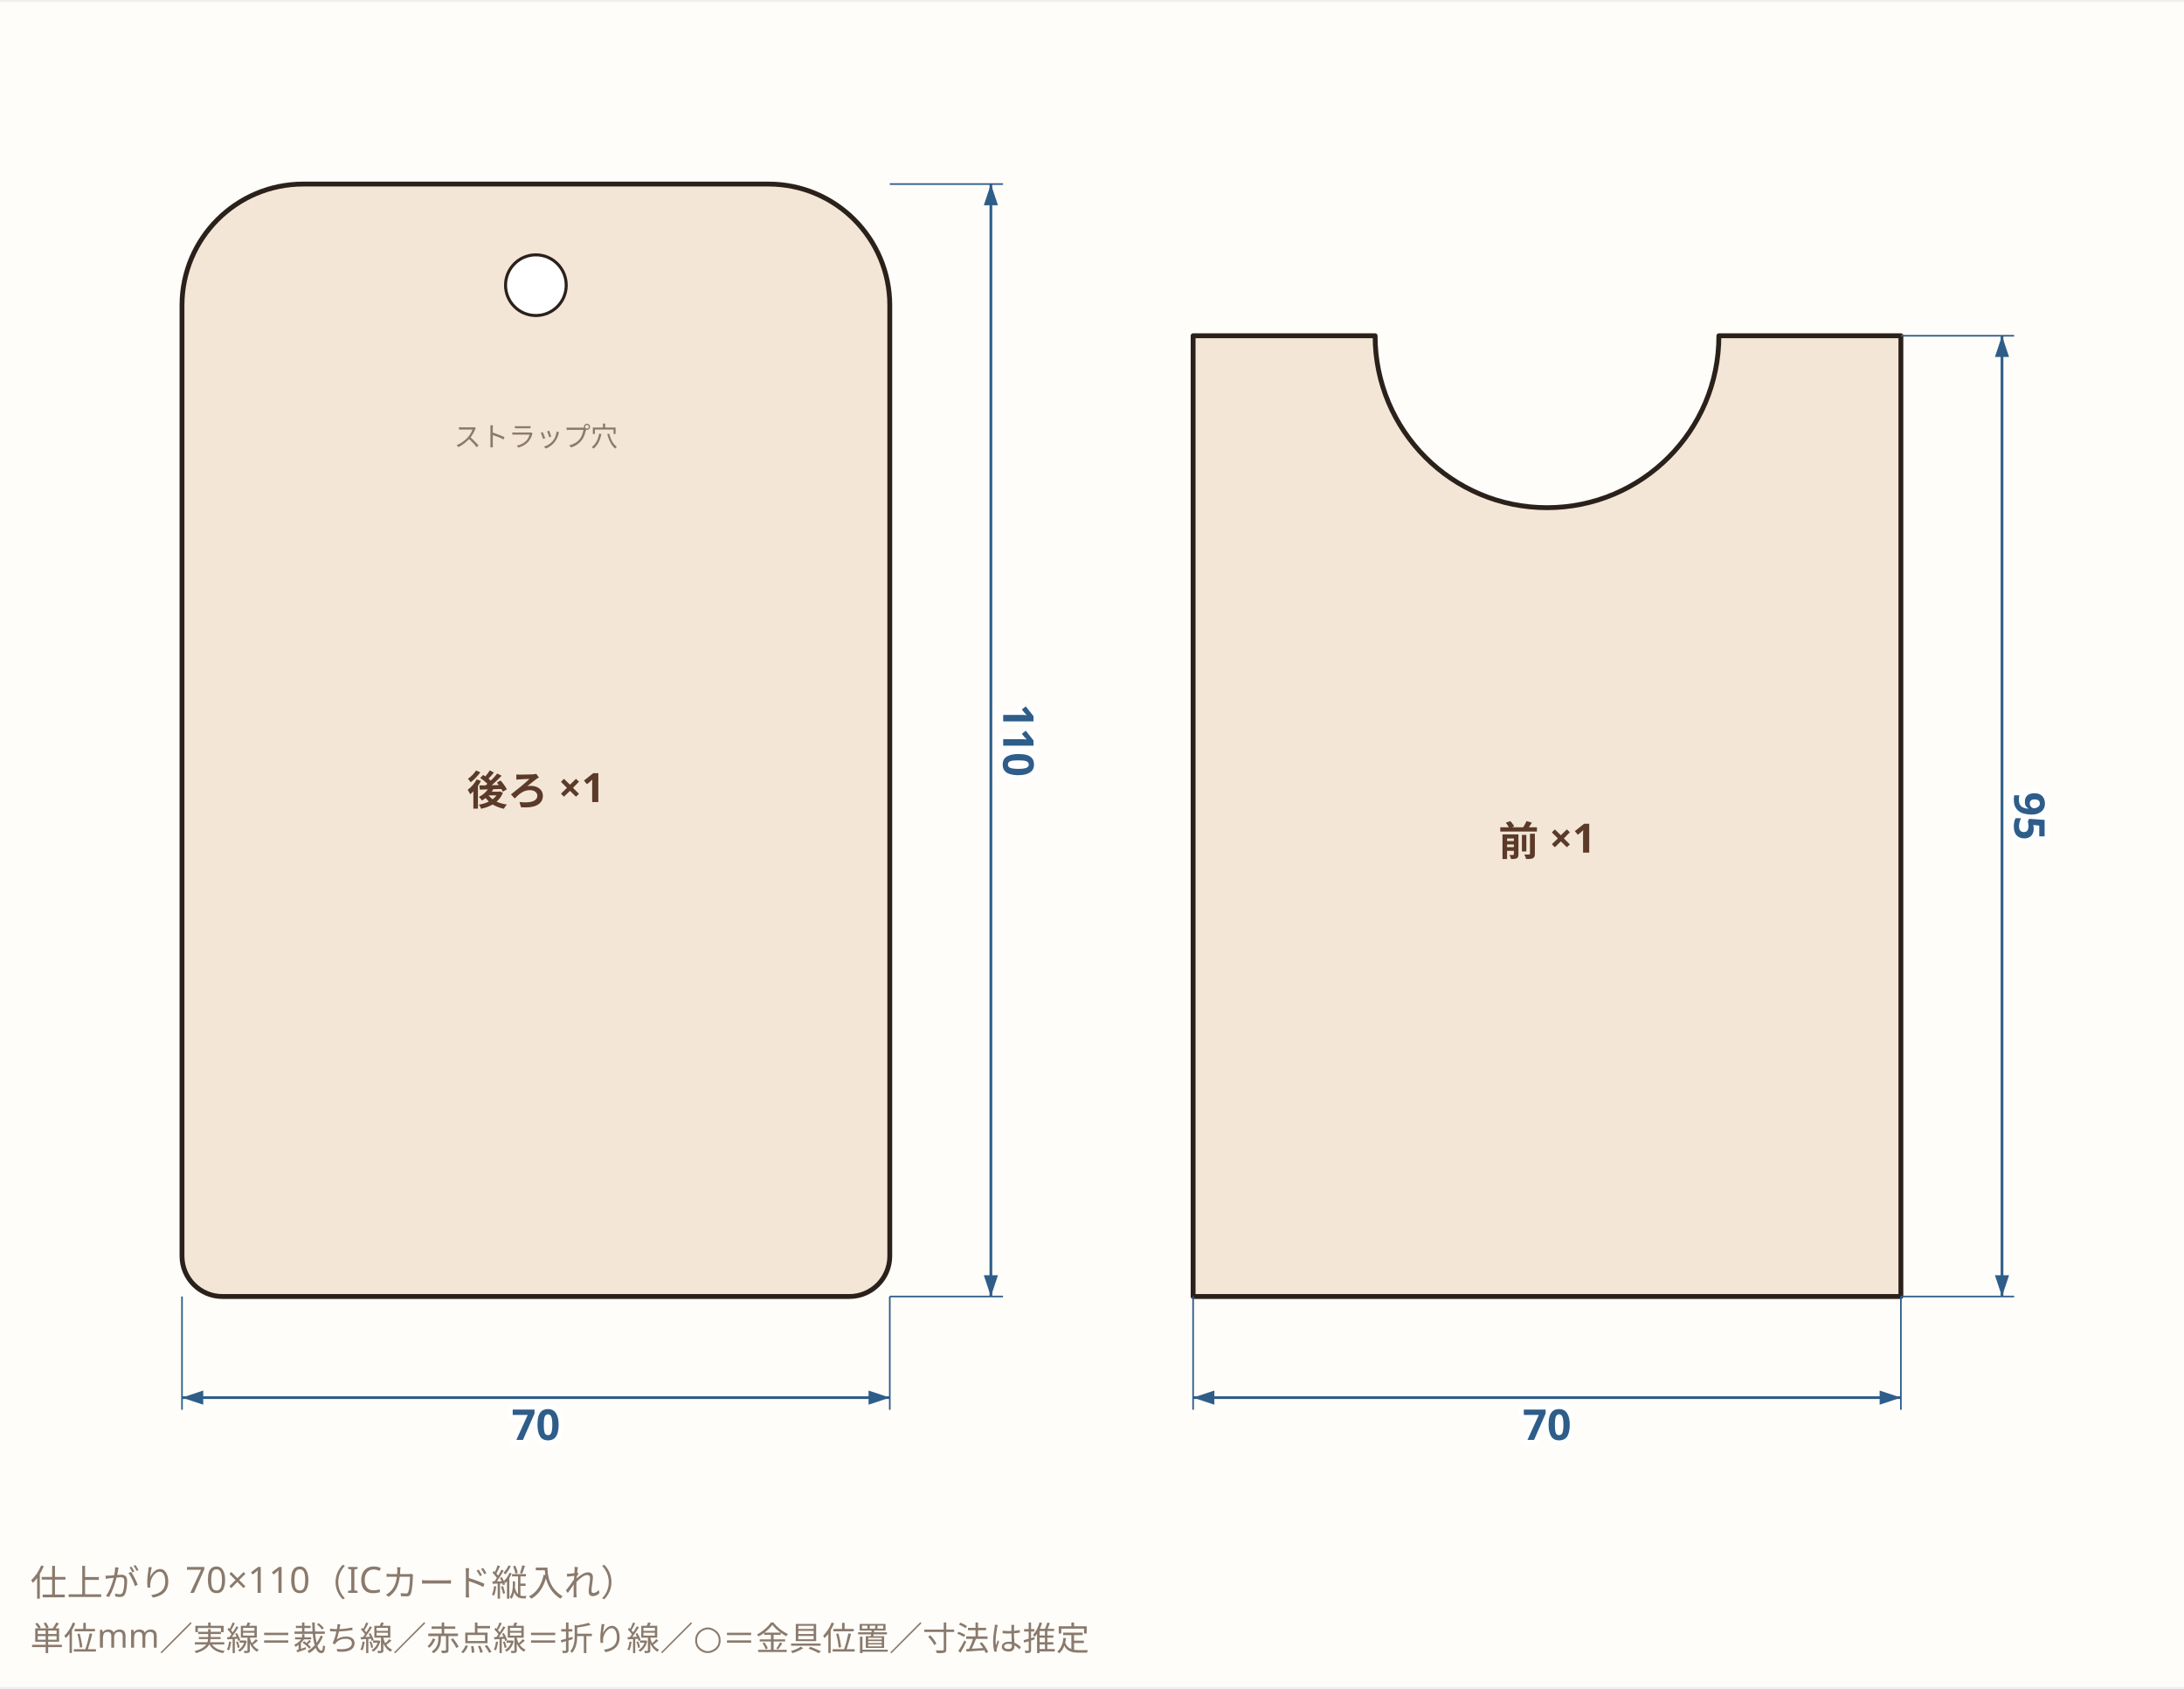
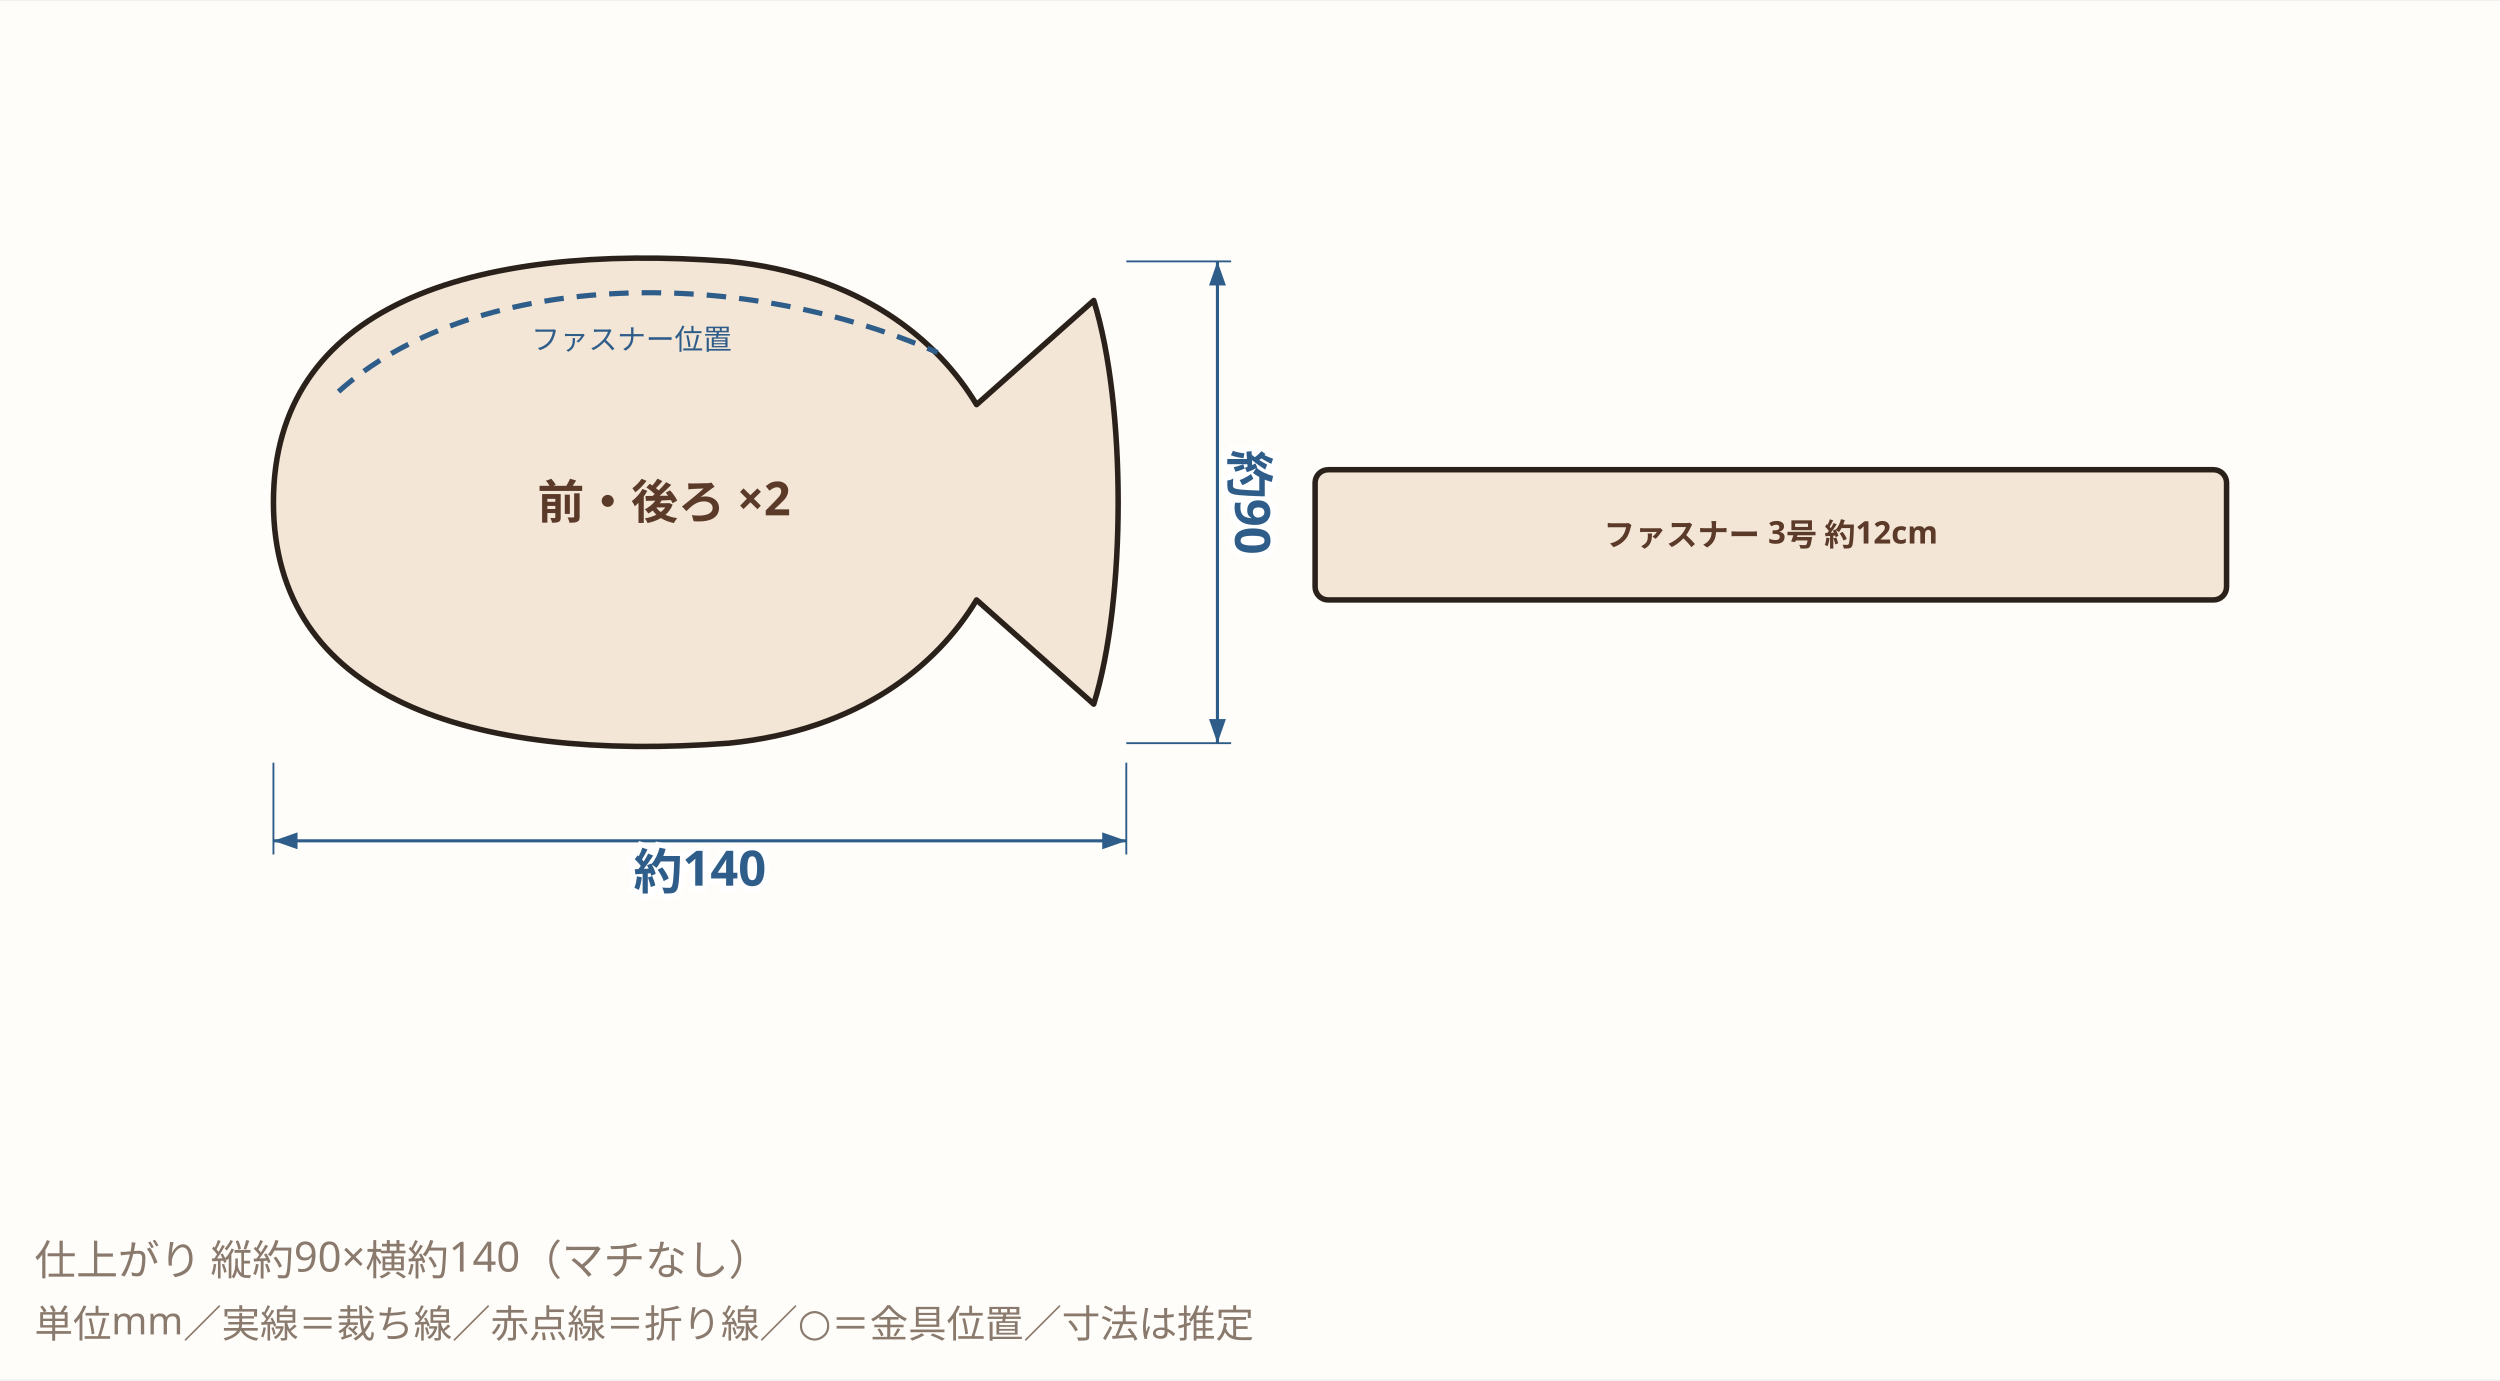
- <svg xmlns="http://www.w3.org/2000/svg" viewBox="-18.0 -18.0 216.0 166.6" width="216" height="167">
-   <rect x="-18.0" y="-18.0" width="216.0" height="166.6" fill="#fffdf9" />
-   <path d="M12,0 L58,0 A12,12 0 0 1 70,12 L70,106 A4,4 0 0 1 66,110 L4,110 A4,4 0 0 1 0,106 L0,12 A12,12 0 0 1 12,0 Z" fill="#f3e6d6" stroke="#2b211b" stroke-width="0.48" stroke-linejoin="round" />
-   <circle cx="35" cy="10" r="3" fill="#fff" stroke="#2b211b" stroke-width="0.30" />
-   <text x="35.0" y="60.0" font-size="4.0" fill="#5b3a29" text-anchor="middle" dominant-baseline="middle" font-weight="700" font-family="sans-serif">後ろ ×1</text>
-   <path d="M100,15 L118,15 A17,17 0 0 0 152,15 L170,15 L170,110 L100,110 Z" fill="#f3e6d6" stroke="#2b211b" stroke-width="0.48" stroke-linejoin="round" />
-   <text x="135.0" y="65.0" font-size="4.0" fill="#5b3a29" text-anchor="middle" dominant-baseline="middle" font-weight="700" font-family="sans-serif">前 ×1</text>
-   <line x1="0.0" y1="110.0" x2="0.0" y2="121.2" stroke="#2f5d8a" stroke-width="0.16" />
-   <line x1="70.0" y1="110.0" x2="70.0" y2="121.2" stroke="#2f5d8a" stroke-width="0.16" />
-   <line x1="0.0" y1="120.0" x2="70.0" y2="120.0" stroke="#2f5d8a" stroke-width="0.27" />
-   <path d="M0.0,120.0 L2.1,120.7 L2.1,119.3 Z" fill="#2f5d8a" />
-   <path d="M70.0,120.0 L67.9,120.7 L67.9,119.3 Z" fill="#2f5d8a" />
-   <text x="35.0" y="122.7" font-size="4.2" fill="#2f5d8a" text-anchor="middle" dominant-baseline="middle" font-family="sans-serif" font-weight="700" transform="rotate(0.0 35.0 122.7)" paint-order="stroke" stroke="#fff" stroke-width="0.9">70</text>
-   <line x1="70.0" y1="0.0" x2="81.2" y2="0.0" stroke="#2f5d8a" stroke-width="0.16" />
-   <line x1="70.0" y1="110.0" x2="81.2" y2="110.0" stroke="#2f5d8a" stroke-width="0.16" />
-   <line x1="80.0" y1="0.0" x2="80.0" y2="110.0" stroke="#2f5d8a" stroke-width="0.27" />
-   <path d="M80.0,0.0 L79.3,2.1 L80.7,2.1 Z" fill="#2f5d8a" />
-   <path d="M80.0,110.0 L79.3,107.9 L80.7,107.9 Z" fill="#2f5d8a" />
-   <text x="82.7" y="55.0" font-size="4.2" fill="#2f5d8a" text-anchor="middle" dominant-baseline="middle" font-family="sans-serif" font-weight="700" transform="rotate(90.0 82.7 55.0)" paint-order="stroke" stroke="#fff" stroke-width="0.9">110</text>
-   <line x1="100.0" y1="110.0" x2="100.0" y2="121.2" stroke="#2f5d8a" stroke-width="0.16" />
-   <line x1="170.0" y1="110.0" x2="170.0" y2="121.2" stroke="#2f5d8a" stroke-width="0.16" />
-   <line x1="100.0" y1="120.0" x2="170.0" y2="120.0" stroke="#2f5d8a" stroke-width="0.27" />
-   <path d="M100.0,120.0 L102.1,120.7 L102.1,119.3 Z" fill="#2f5d8a" />
-   <path d="M170.0,120.0 L167.9,120.7 L167.9,119.3 Z" fill="#2f5d8a" />
-   <text x="135.0" y="122.7" font-size="4.2" fill="#2f5d8a" text-anchor="middle" dominant-baseline="middle" font-family="sans-serif" font-weight="700" transform="rotate(0.0 135.0 122.7)" paint-order="stroke" stroke="#fff" stroke-width="0.9">70</text>
-   <line x1="170.0" y1="15.0" x2="181.2" y2="15.0" stroke="#2f5d8a" stroke-width="0.16" />
-   <line x1="170.0" y1="110.0" x2="181.2" y2="110.0" stroke="#2f5d8a" stroke-width="0.16" />
-   <line x1="180.0" y1="15.0" x2="180.0" y2="110.0" stroke="#2f5d8a" stroke-width="0.27" />
-   <path d="M180.0,15.0 L179.3,17.1 L180.7,17.1 Z" fill="#2f5d8a" />
-   <path d="M180.0,110.0 L179.3,107.9 L180.7,107.9 Z" fill="#2f5d8a" />
-   <text x="182.7" y="62.5" font-size="4.2" fill="#2f5d8a" text-anchor="middle" dominant-baseline="middle" font-family="sans-serif" font-weight="700" transform="rotate(90.0 182.7 62.5)" paint-order="stroke" stroke="#fff" stroke-width="0.9">95</text>
-   <text x="35.0" y="25.0" font-size="2.7" fill="#8a7a6d" text-anchor="middle" dominant-baseline="middle" font-weight="400" font-family="sans-serif">ストラップ穴</text>
-   <text x="-15.0" y="139.6" font-size="3.6" fill="#8a7a6d" font-family="sans-serif">仕上がり 70×110（ICカード縦入れ）</text>
-   <text x="-15.0" y="145.0" font-size="3.3" fill="#8a7a6d" font-family="sans-serif">単位mm／実線＝裁ち線／赤点線＝折り線／○＝金具位置／寸法は推定</text>
+ <svg xmlns="http://www.w3.org/2000/svg" viewBox="-32.0 -32.0 384.0 211.7" width="384" height="212">
+   <rect x="-32.0" y="-32.0" width="384.0" height="211.733" fill="#fffdf9" />
+   <path d="M10,45 C10,15 40,5 80,8 C100,10 112,20 118,30 L136,14 C141,30 141,60 136,76 L118,60 C112,70 100,80 80,82 C40,85 10,75 10,45 Z" fill="#f3e6d6" stroke="#2b211b" stroke-width="0.85" stroke-linejoin="round" />
+   <text x="70.0" y="45.0" font-size="7.2" fill="#5b3a29" text-anchor="middle" dominant-baseline="middle" font-weight="700" font-family="sans-serif">前・後ろ ×2</text>
+   <path d="M20,28 C40,10 80,8 112,22" fill="none" stroke="#2f5d8a" stroke-dasharray="3 2" stroke-width="0.8" />
+   <text x="65.0" y="20.0" font-size="4.4" fill="#2f5d8a" text-anchor="middle" dominant-baseline="middle" font-weight="400" font-family="sans-serif">ファスナー位置</text>
+   <line x1="10.0" y1="85.0" x2="10.0" y2="99.1" stroke="#2f5d8a" stroke-width="0.29" />
+   <line x1="141.0" y1="85.0" x2="141.0" y2="99.1" stroke="#2f5d8a" stroke-width="0.29" />
+   <line x1="10.0" y1="97.0" x2="141.0" y2="97.0" stroke="#2f5d8a" stroke-width="0.48" />
+   <path d="M10.0,97.0 L13.7,98.3 L13.7,95.7 Z" fill="#2f5d8a" />
+   <path d="M141.0,97.0 L137.3,98.3 L137.3,95.7 Z" fill="#2f5d8a" />
+   <text x="75.5" y="101.8" font-size="7.5" fill="#2f5d8a" text-anchor="middle" dominant-baseline="middle" font-family="sans-serif" font-weight="700" transform="rotate(0.0 75.5 101.8)" paint-order="stroke" stroke="#fff" stroke-width="1.6">約140</text>
+   <line x1="141.0" y1="8.0" x2="157.1" y2="8.0" stroke="#2f5d8a" stroke-width="0.29" />
+   <line x1="141.0" y1="82.0" x2="157.1" y2="82.0" stroke="#2f5d8a" stroke-width="0.29" />
+   <line x1="155.0" y1="8.0" x2="155.0" y2="82.0" stroke="#2f5d8a" stroke-width="0.48" />
+   <path d="M155.0,8.0 L153.7,11.7 L156.3,11.7 Z" fill="#2f5d8a" />
+   <path d="M155.0,82.0 L153.7,78.3 L156.3,78.3 Z" fill="#2f5d8a" />
+   <text x="159.8" y="45.0" font-size="7.5" fill="#2f5d8a" text-anchor="middle" dominant-baseline="middle" font-family="sans-serif" font-weight="700" transform="rotate(90.0 159.8 45.0)" paint-order="stroke" stroke="#fff" stroke-width="1.6">約90</text>
+   <path d="M172,40 L308,40 A2,2 0 0 1 310,42 L310,58 A2,2 0 0 1 308,60 L172,60 A2,2 0 0 1 170,58 L170,42 A2,2 0 0 1 172,40 Z" fill="#f3e6d6" stroke="#2b211b" stroke-width="0.85" stroke-linejoin="round" />
+   <text x="240.0" y="50.0" font-size="4.8" fill="#5b3a29" text-anchor="middle" dominant-baseline="middle" font-weight="700" font-family="sans-serif">ファスナー 3号 約12cm</text>
+   <text x="-26.7" y="163.7" font-size="6.4" fill="#8a7a6d" font-family="sans-serif">仕上がり 縦約90×横約140（マチなし）</text>
+   <text x="-26.7" y="173.3" font-size="5.9" fill="#8a7a6d" font-family="sans-serif">単位mm／実線＝裁ち線／赤点線＝折り線／○＝金具位置／寸法は推定</text>
</svg>
